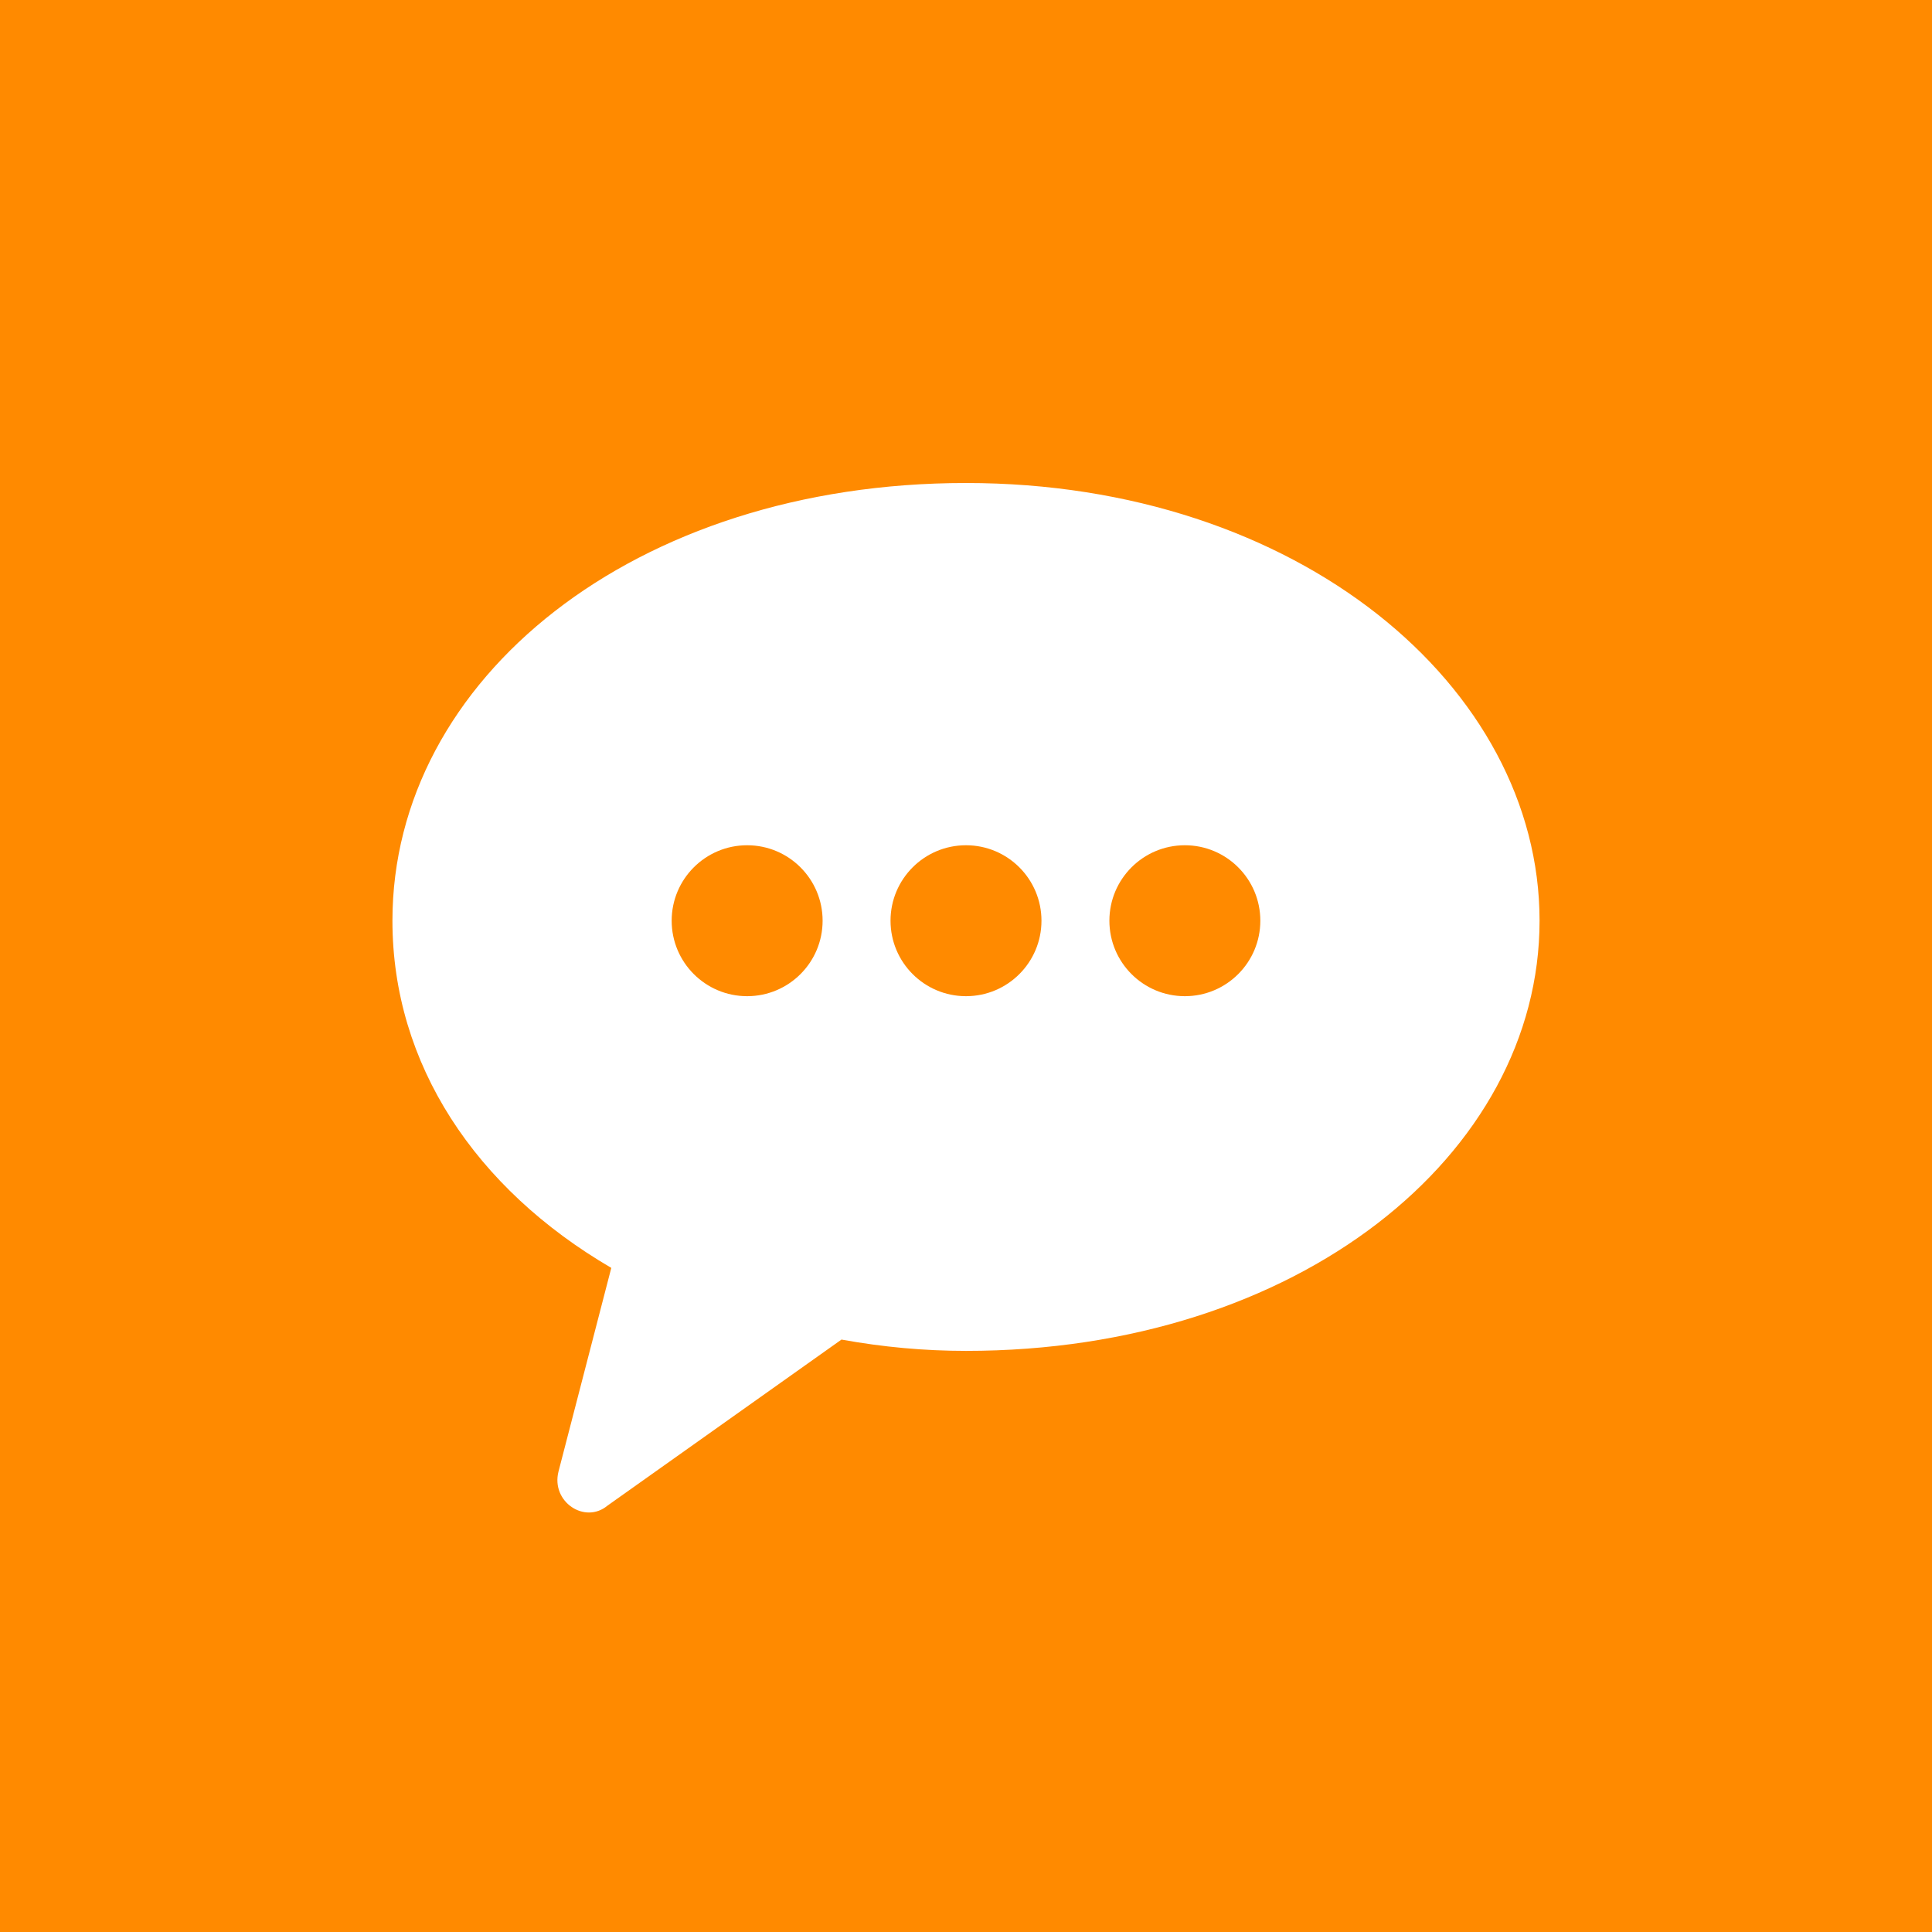
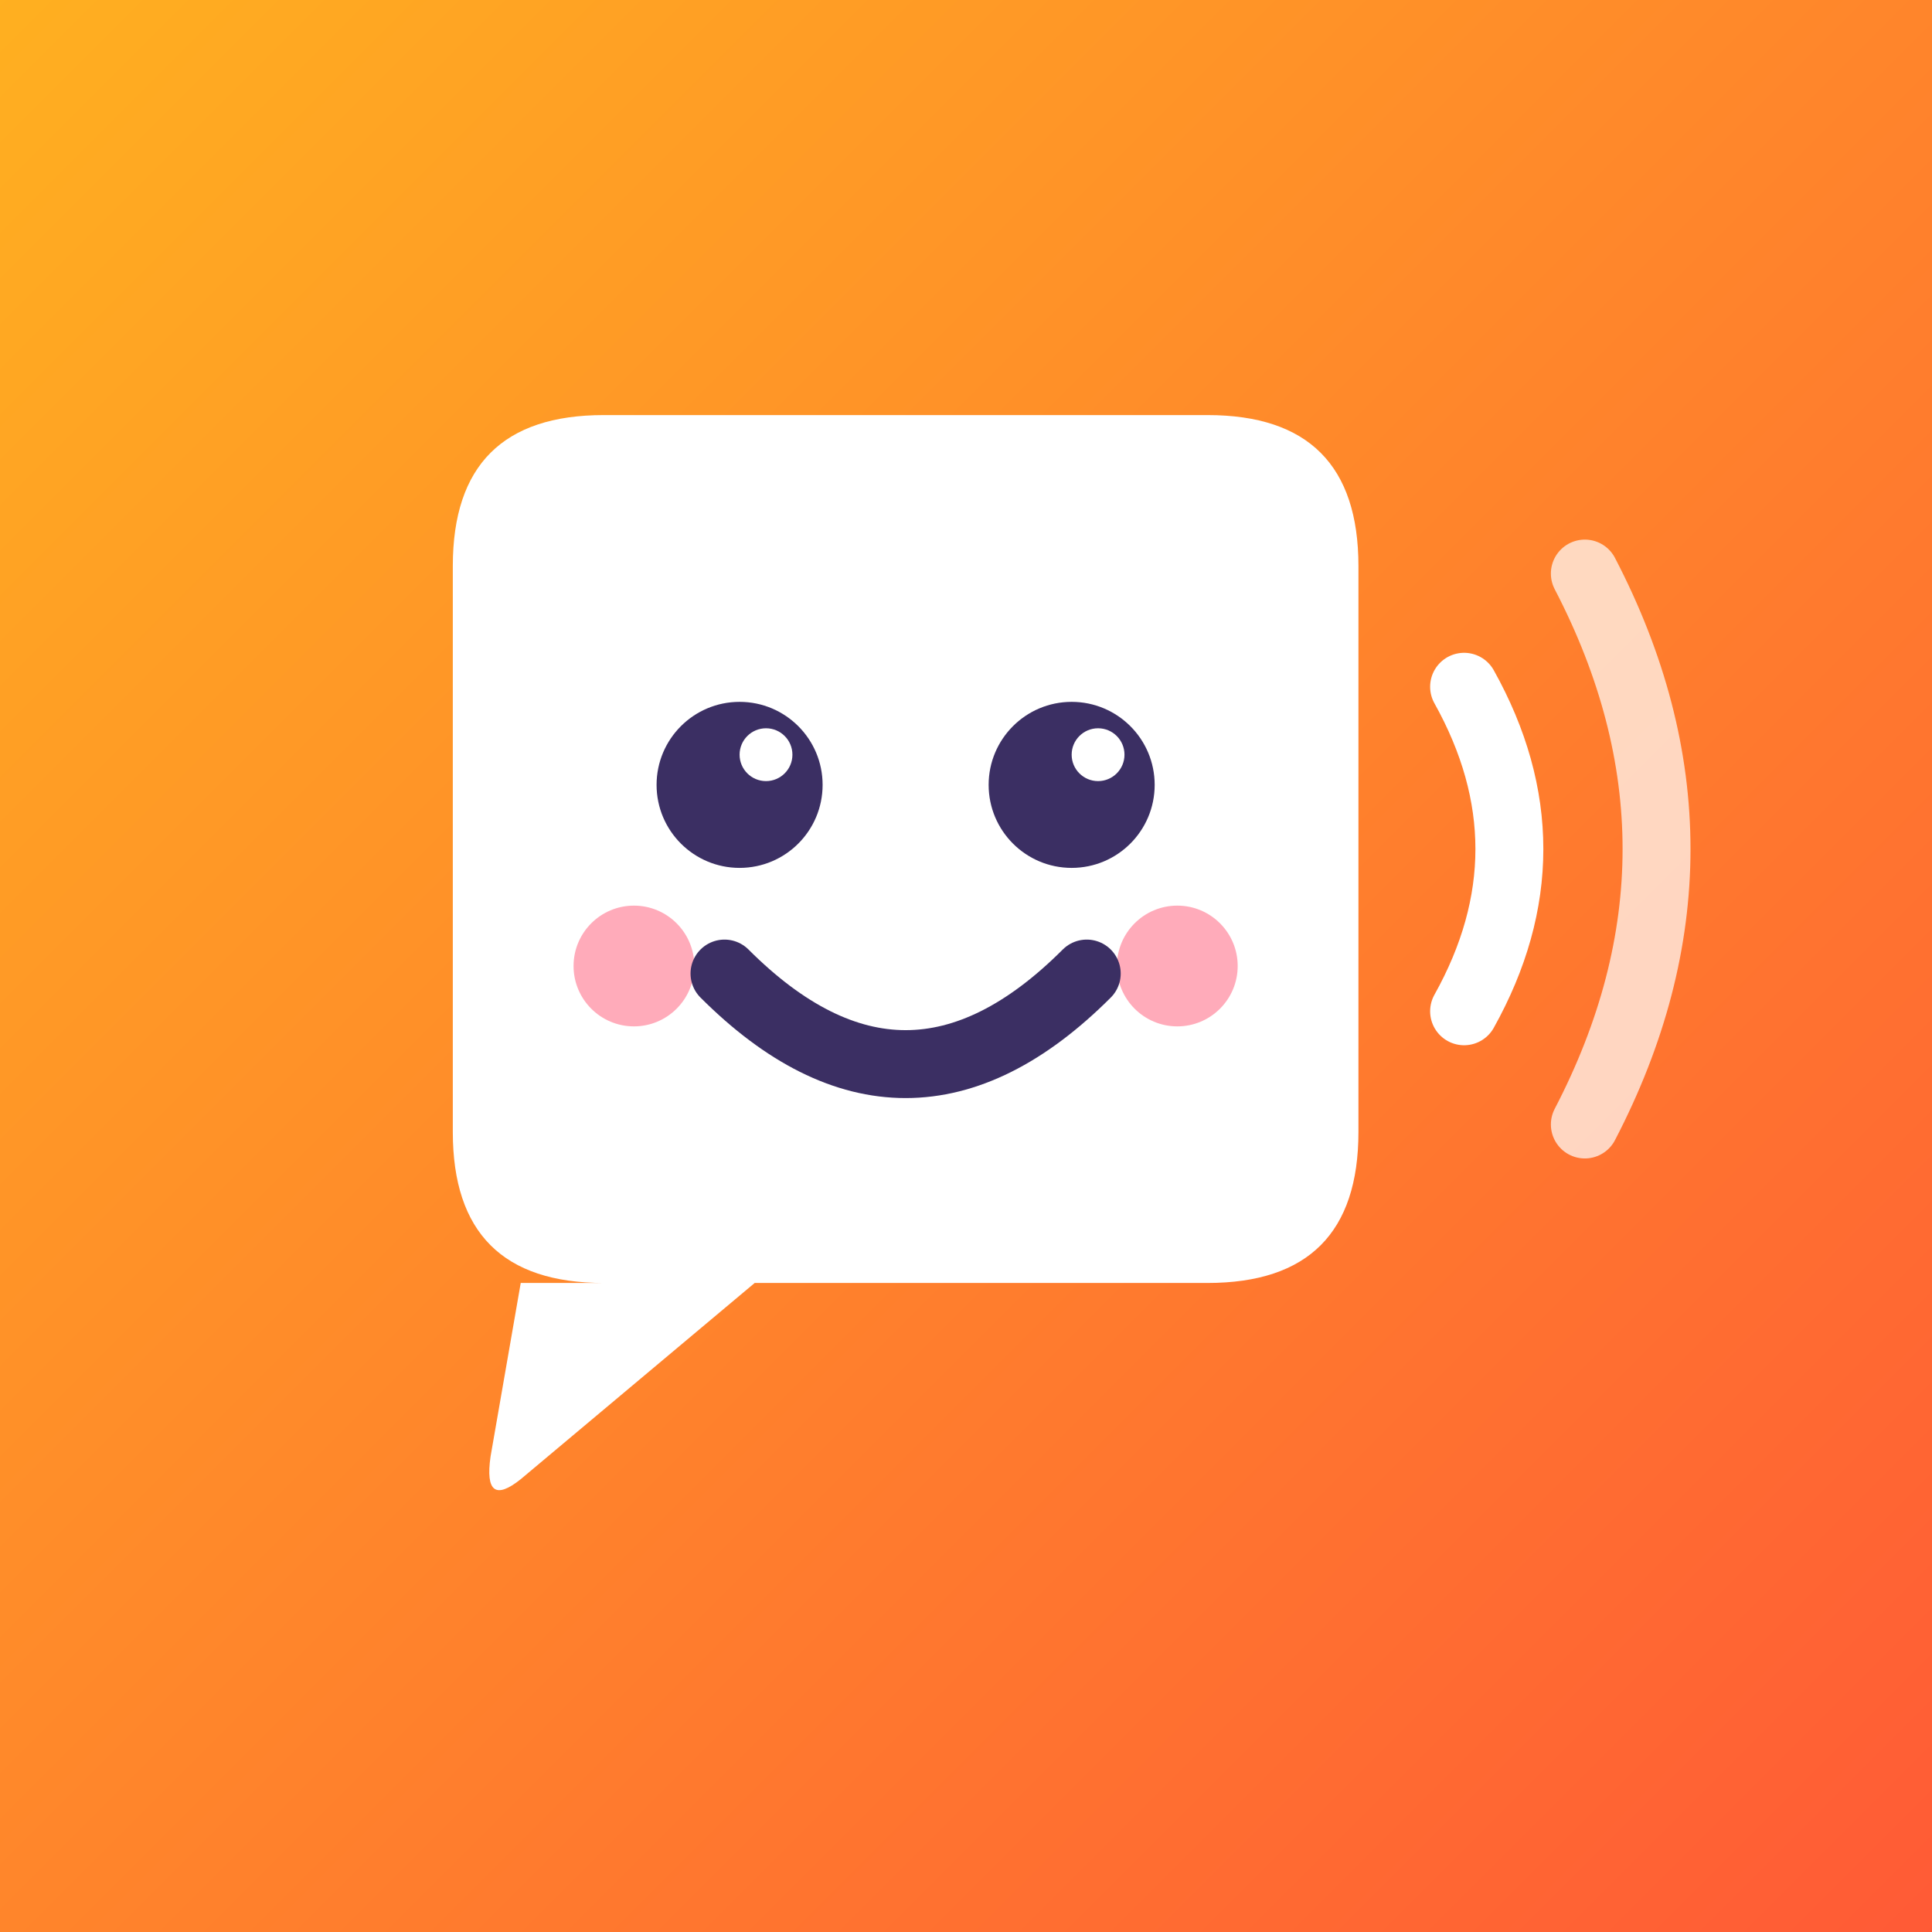
<svg xmlns="http://www.w3.org/2000/svg" viewBox="0 0 512 512" width="512" height="512">
-   <rect width="512" height="512" fill="#FF8A00" />
-   <path d="M256 128c-88 0-152 52-152 116 0 38 22 71 58 92l-14 54c-2 8 7 14 13 9l62-44c11 2 22 3 33 3 88 0 152-52 152-114S344 128 256 128z" fill="#FFFFFF" />
-   <circle cx="198" cy="244" r="20" fill="#FF8A00" />
-   <circle cx="256" cy="244" r="20" fill="#FF8A00" />
-   <circle cx="314" cy="244" r="20" fill="#FF8A00" />
+   <defs>
+     <linearGradient id="bg" x1="0" y1="0" x2="1" y2="1">
+       <stop offset="0" stop-color="#FFB020" />
+       <stop offset="1" stop-color="#FF5A36" />
+     </linearGradient>
+   </defs>
+   <rect width="512" height="512" fill="url(#bg)" />
+   <path d="M120 150 Q120 110 160 110 L320 110 Q360 110 360 150 L360 300 Q360 340 320 340 L200 340 L138 392 Q128 400 130 386 L138 340 L160 340 Q120 340 120 300 Z" fill="#FFFFFF" />
+   <circle cx="196" cy="208" r="22" fill="#3B2F63" />
+   <circle cx="284" cy="208" r="22" fill="#3B2F63" />
+   <circle cx="203" cy="200" r="7" fill="#FFFFFF" />
+   <circle cx="291" cy="200" r="7" fill="#FFFFFF" />
+   <circle cx="168" cy="256" r="16" fill="#FF8FA3" opacity=".75" />
+   <circle cx="312" cy="256" r="16" fill="#FF8FA3" opacity=".75" />
+   <path d="M192 258 Q240 306 288 258" stroke="#3B2F63" stroke-width="18" stroke-linecap="round" fill="none" />
+   <path d="M388 182 Q412 225 388 268" stroke="#FFFFFF" stroke-width="18" stroke-linecap="round" fill="none" />
+   <path d="M420 152 Q458 225 420 298" stroke="#FFFFFF" stroke-width="18" stroke-linecap="round" fill="none" opacity=".7" />
</svg>
